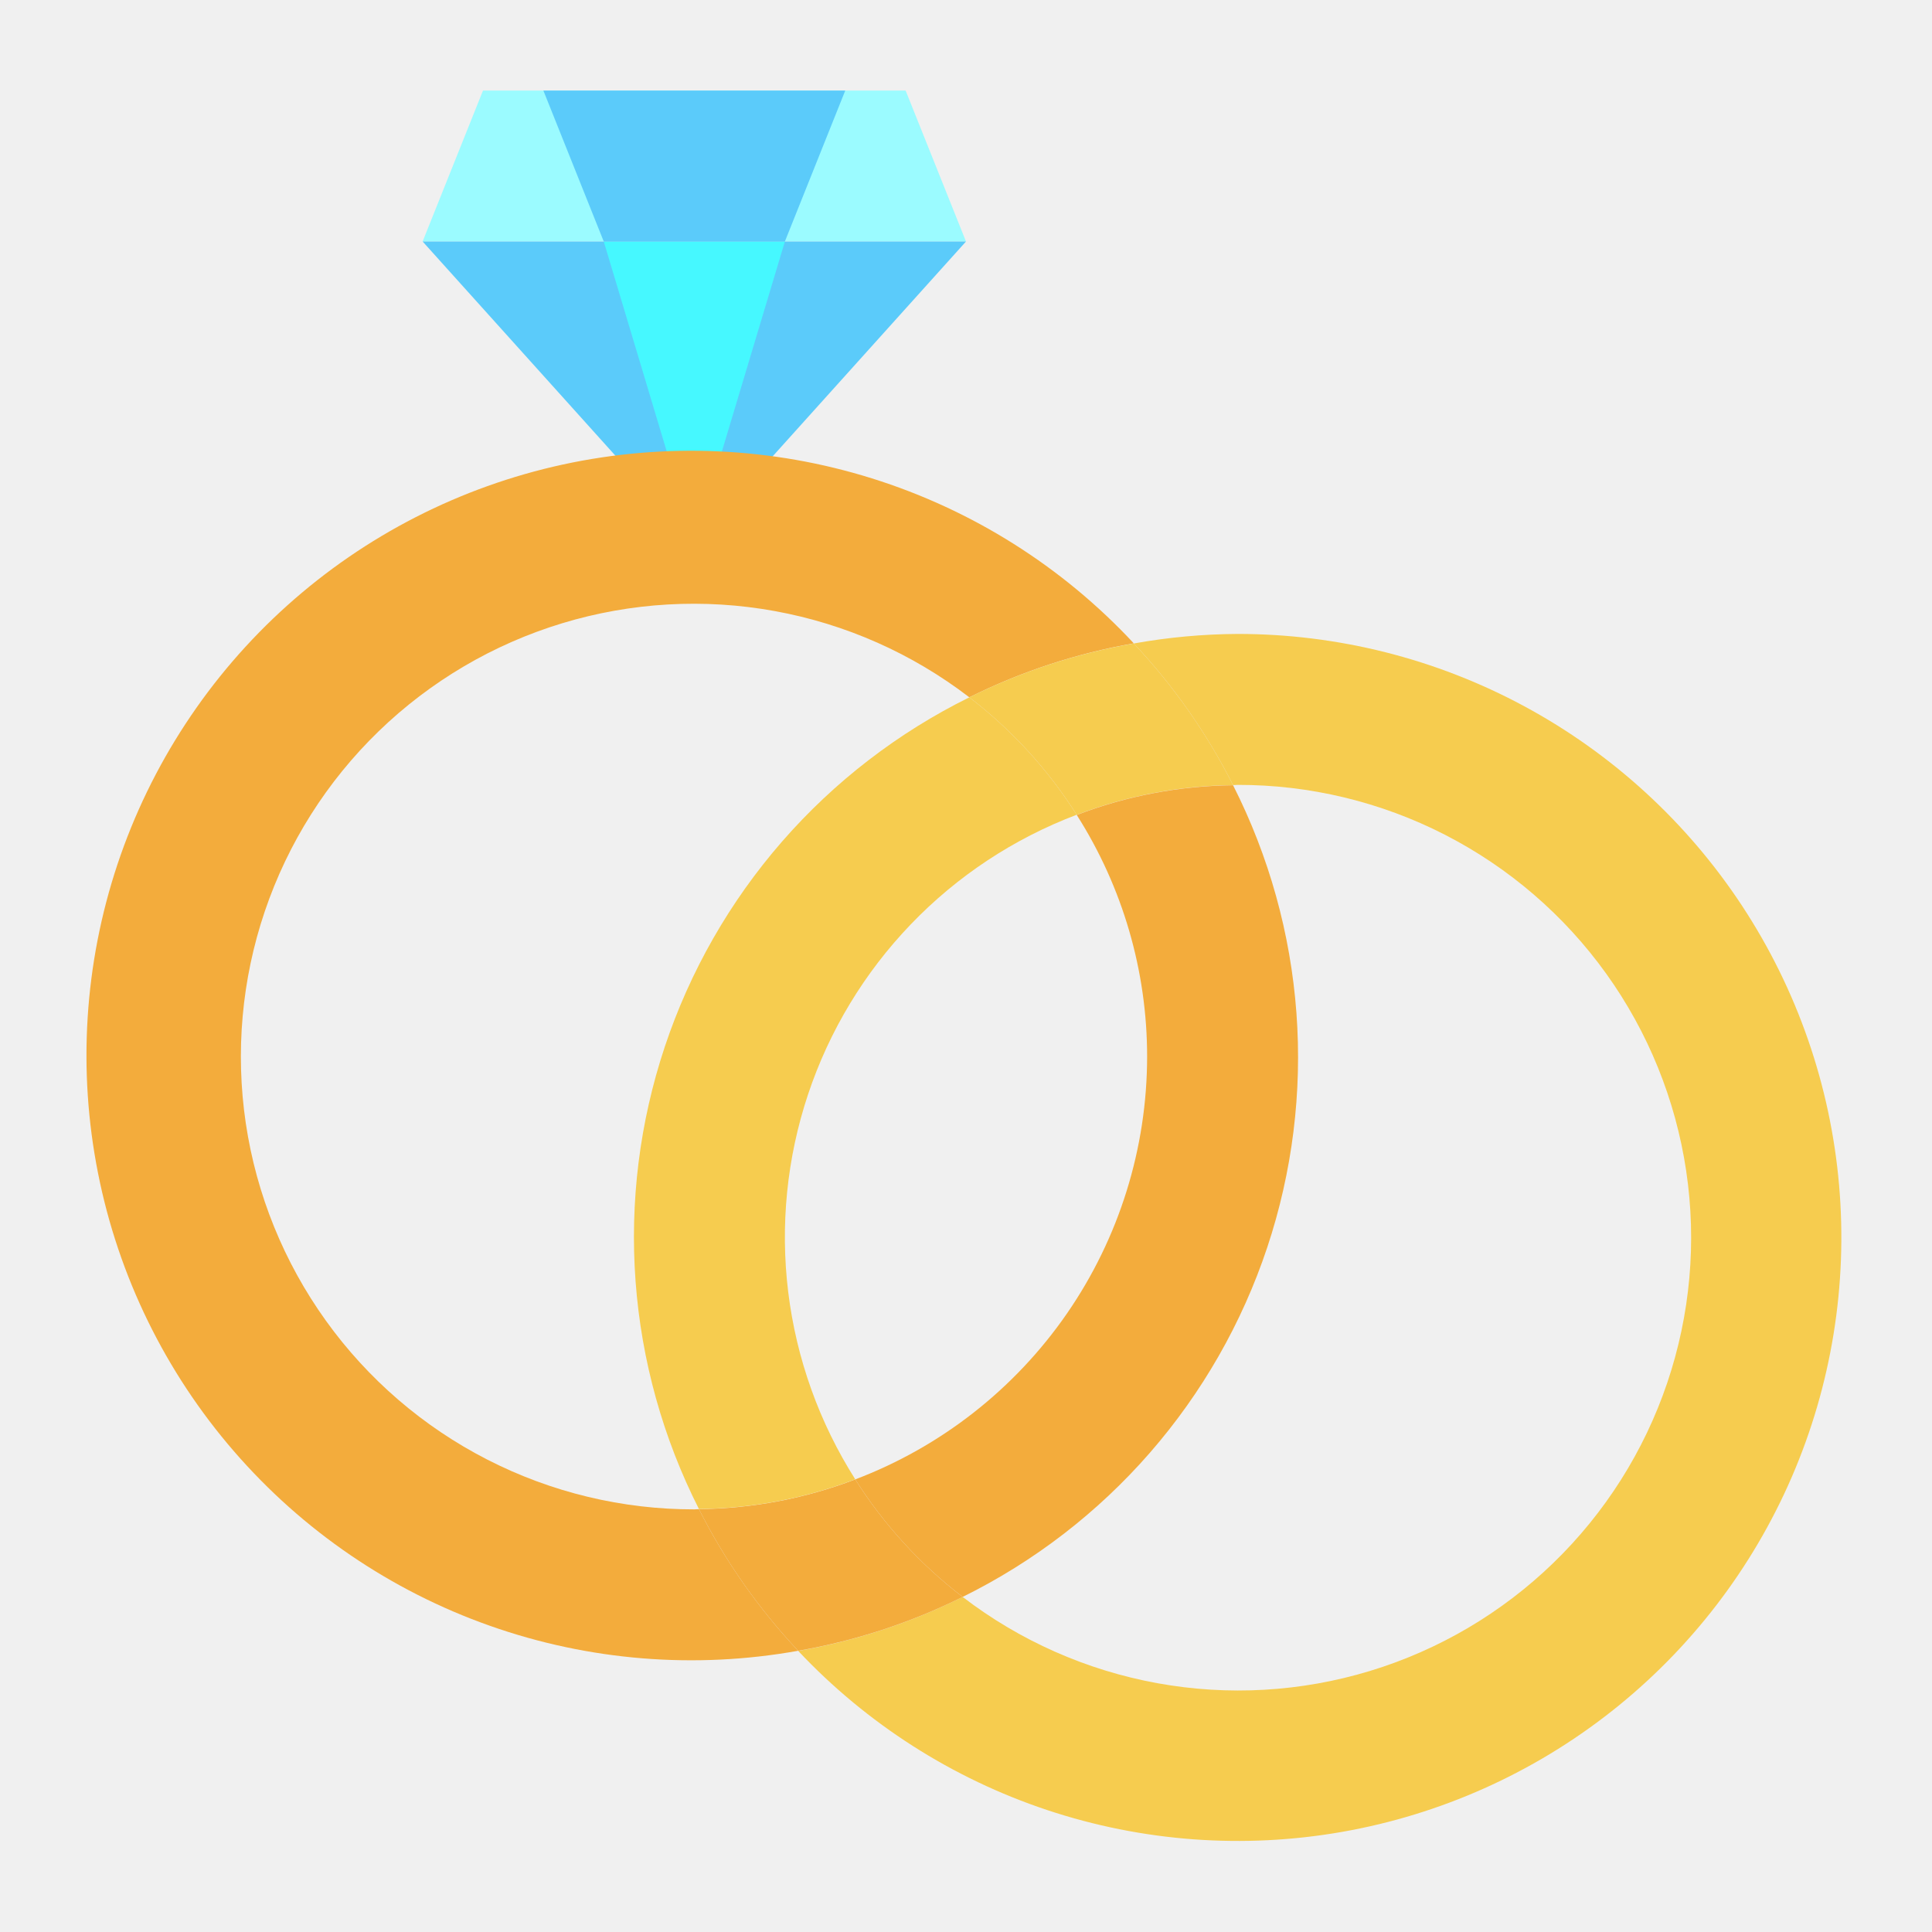
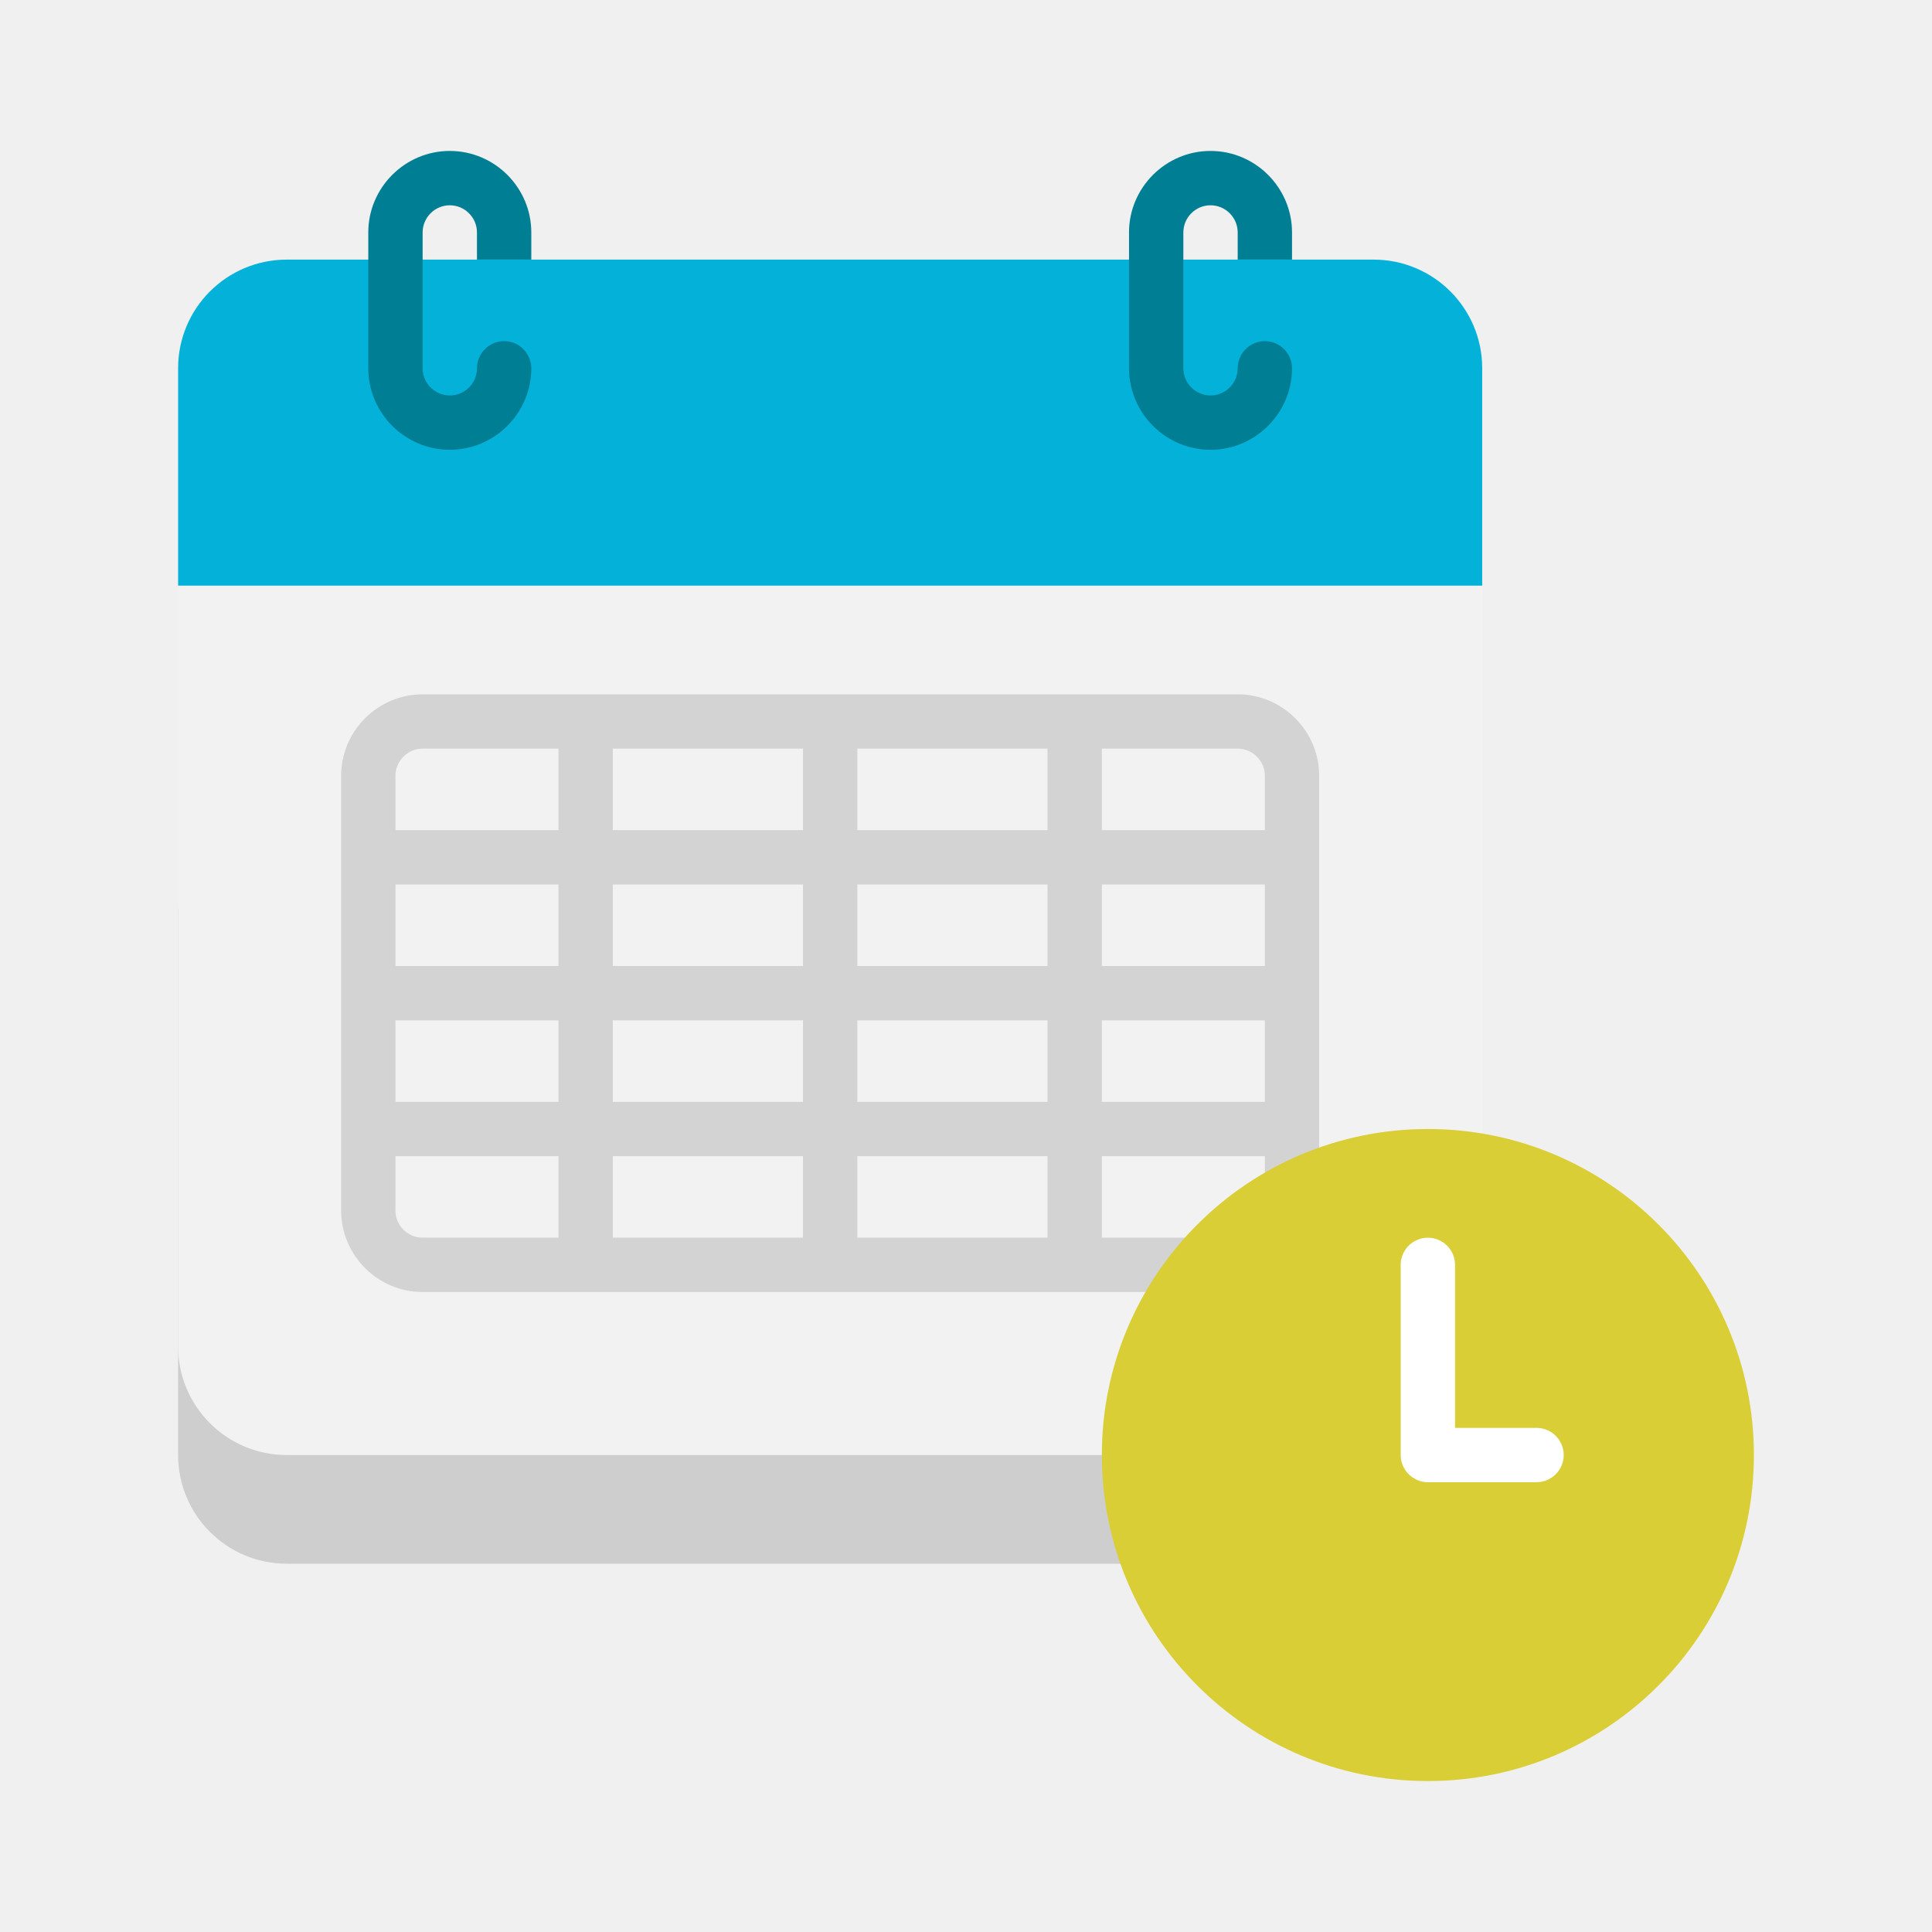
<svg xmlns="http://www.w3.org/2000/svg" width="64" height="64" viewBox="0 0 64 64" fill="none">
-   <path d="M32 8H14L16 3H30L32 8Z" fill="#9BFBFF" />
-   <path d="M14 8H32L23 18L14 8Z" fill="#5BCBFA" />
-   <path d="M20 8H26L23 18L20 8Z" fill="#46F8FF" />
-   <path d="M20 8L18 3H28L26 8H20Z" fill="#5BCBFA" />
-   <path d="M23 50C20.615 50.003 18.264 49.438 16.142 48.351C14.019 47.264 12.187 45.687 10.796 43.75C9.405 41.813 8.495 39.572 8.143 37.214C7.792 34.855 8.007 32.447 8.772 30.188C9.537 27.929 10.829 25.886 12.542 24.226C14.255 22.567 16.338 21.34 18.62 20.647C20.902 19.954 23.316 19.815 25.662 20.242C28.009 20.668 30.219 21.648 32.111 23.1C33.831 22.243 35.666 21.641 37.559 21.312C35.19 18.768 32.201 16.885 28.884 15.847C25.567 14.808 22.037 14.651 18.641 15.389C15.245 16.128 12.099 17.737 9.513 20.059C6.927 22.381 4.99 25.336 3.891 28.633C2.793 31.931 2.571 35.457 3.248 38.866C3.924 42.275 5.476 45.45 7.751 48.077C10.026 50.705 12.945 52.696 16.222 53.854C19.498 55.013 23.02 55.298 26.441 54.684C25.126 53.285 24.019 51.705 23.153 49.992C23.1 49.993 23.052 50 23 50Z" fill="#F3AC3C" />
-   <path d="M41 21C39.846 21.006 38.695 21.112 37.559 21.316C38.874 22.714 39.982 24.295 40.847 26.008C40.898 26.008 40.947 26 41 26C43.385 25.997 45.736 26.562 47.859 27.649C49.981 28.736 51.814 30.313 53.205 32.25C54.596 34.187 55.505 36.428 55.857 38.786C56.209 41.145 55.993 43.553 55.228 45.812C54.463 48.071 53.171 50.114 51.458 51.773C49.745 53.433 47.662 54.66 45.38 55.353C43.098 56.046 40.684 56.185 38.338 55.758C35.992 55.331 33.781 54.352 31.889 52.9C30.17 53.757 28.334 54.359 26.441 54.688C28.712 57.102 31.546 58.914 34.691 59.961C37.835 61.007 41.19 61.256 44.454 60.684C47.718 60.112 50.789 58.738 53.39 56.685C55.992 54.632 58.042 51.965 59.357 48.923C60.671 45.881 61.209 42.56 60.922 39.259C60.635 35.957 59.531 32.779 57.711 30.01C55.89 27.241 53.41 24.968 50.493 23.395C47.576 21.822 44.314 20.999 41 21Z" fill="#F6CC4F" />
-   <path d="M28.331 49.007C26.677 49.64 24.924 49.973 23.153 49.992C24.019 51.706 25.126 53.286 26.441 54.684C28.334 54.356 30.169 53.755 31.889 52.9C30.483 51.822 29.279 50.504 28.331 49.007Z" fill="#F3AC3C" />
-   <path d="M35.669 26.993C37.323 26.36 39.077 26.026 40.847 26.008C39.982 24.294 38.874 22.714 37.559 21.316C35.666 21.643 33.831 22.244 32.111 23.1C33.517 24.178 34.722 25.496 35.669 26.993Z" fill="#F6CC4F" />
-   <path d="M35.669 26.993C34.721 25.496 33.517 24.178 32.111 23.1C29.748 24.267 27.639 25.89 25.907 27.877C24.176 29.864 22.855 32.175 22.022 34.675C21.189 37.176 20.86 39.816 21.054 42.445C21.248 45.073 21.962 47.637 23.153 49.988C24.924 49.969 26.677 49.636 28.331 49.003C27.14 47.127 26.382 45.01 26.111 42.804C25.841 40.598 26.065 38.36 26.768 36.252C27.471 34.144 28.634 32.219 30.174 30.617C31.713 29.014 33.591 27.775 35.669 26.989V26.993Z" fill="#F6CC4F" />
-   <path d="M38 35C37.998 38.04 37.073 41.007 35.346 43.509C33.619 46.01 31.173 47.928 28.331 49.007C29.279 50.504 30.483 51.822 31.889 52.9C34.252 51.733 36.361 50.11 38.093 48.123C39.824 46.136 41.145 43.825 41.978 41.325C42.811 38.825 43.14 36.184 42.946 33.555C42.752 30.927 42.038 28.363 40.847 26.012C39.076 26.031 37.323 26.364 35.669 26.997C37.191 29.389 38 32.165 38 35Z" fill="#F3AC3C" />
+   <path d="M44.618 30.2L6.818 29.3C6.566 29.3 6.341 29.39 6.17 29.552C5.999 29.714 5.9 29.957 5.9 30.2V48.2C5.9 50.189 7.511 51.8 9.5 51.8H44.6C45.095 51.8 45.5 51.395 45.5 50.9V31.1C45.5 30.614 45.113 30.209 44.618 30.2Z" fill="#CECECE" />
+   <path d="M48.2 17.6H6.8C6.305 17.6 5.9 18.005 5.9 18.5V44.6C5.9 46.589 7.511 48.2 9.5 48.2H37.445C37.652 48.2 37.859 48.128 38.021 47.993L48.776 39.038C48.983 38.867 49.1 38.615 49.1 38.345V18.5C49.1 18.005 48.695 17.6 48.2 17.6Z" fill="#F2F2F2" />
+   <path d="M45.5 8.6H9.5C7.511 8.6 5.9 10.211 5.9 12.2V19.4H49.1V12.2C49.1 10.211 47.489 8.6 45.5 8.6Z" fill="#04B1D9" />
+   <path d="M17.6 8.6V7.7C17.6 6.215 16.385 5 14.9 5C13.415 5 12.2 6.215 12.2 7.7V12.2C12.2 13.685 13.415 14.9 14.9 14.9C16.385 14.9 17.6 13.685 17.6 12.2C17.6 11.705 17.195 11.3 16.7 11.3C16.205 11.3 15.8 11.705 15.8 12.2C15.8 12.695 15.395 13.1 14.9 13.1C14.405 13.1 14 12.695 14 12.2V7.7C14 7.205 14.405 6.8 14.9 6.8C15.395 6.8 15.8 7.205 15.8 7.7V8.6H17.6ZM42.8 8.6V7.7C42.8 6.215 41.585 5 40.1 5C38.615 5 37.4 6.215 37.4 7.7V12.2C37.4 13.685 38.615 14.9 40.1 14.9C41.585 14.9 42.8 13.685 42.8 12.2C42.8 11.705 42.395 11.3 41.9 11.3C41.405 11.3 41 11.705 41 12.2C41 12.695 40.595 13.1 40.1 13.1C39.605 13.1 39.2 12.695 39.2 12.2V7.7C39.2 7.205 39.605 6.8 40.1 6.8C40.595 6.8 41 7.205 41 7.7V8.6H42.8Z" fill="#007E93" />
+   <path d="M41 23H14C12.515 23 11.3 24.215 11.3 25.7V40.1C11.3 41.585 12.515 42.8 14 42.8H41C42.485 42.8 43.7 41.585 43.7 40.1V25.7C43.7 24.215 42.485 23 41 23ZM41.9 32H36.5V29.3H41.9V32ZM34.7 32H28.4V29.3H34.7V32ZM28.4 27.5V24.8H34.7V27.5H28.4ZM26.6 27.5H20.3V24.8H26.6V27.5ZM26.6 29.3V32H20.3V29.3H26.6ZM18.5 32H13.1V29.3H18.5V32ZM13.1 33.8H18.5V36.5H13.1V33.8ZM20.3 33.8H26.6V36.5H20.3V33.8ZM26.6 38.3V41H20.3V38.3H26.6ZM28.4 38.3H34.7V41H28.4V38.3ZM28.4 36.5V33.8H34.7V36.5H28.4ZM36.5 33.8H41.9V36.5H36.5V33.8ZM41.9 25.7V27.5H36.5V24.8H41C41.495 24.8 41.9 25.205 41.9 25.7ZM13.1 25.7C13.1 25.205 13.505 24.8 14 24.8H18.5V27.5H13.1V25.7ZM13.1 40.1V38.3H18.5V41H14C13.505 41 13.1 40.595 13.1 40.1ZM41.9 40.1C41.9 40.595 41.495 41 41 41H36.5V38.3H41.9V40.1Z" fill="#D3D3D3" />
+   <path d="M47.3 59C53.265 59 58.1 54.165 58.1 48.2C58.1 42.235 53.265 37.4 47.3 37.4C41.335 37.4 36.5 42.235 36.5 48.2C36.5 54.165 41.335 59 47.3 59Z" fill="#D9CE36" />
+   <path d="M50.9 49.1H47.3C46.805 49.1 46.4 48.695 46.4 48.2V41.9C46.4 41.405 46.805 41 47.3 41C47.795 41 48.2 41.405 48.2 41.9V47.3H50.9C51.395 47.3 51.8 47.705 51.8 48.2C51.8 48.695 51.395 49.1 50.9 49.1Z" fill="white" />
</svg>
